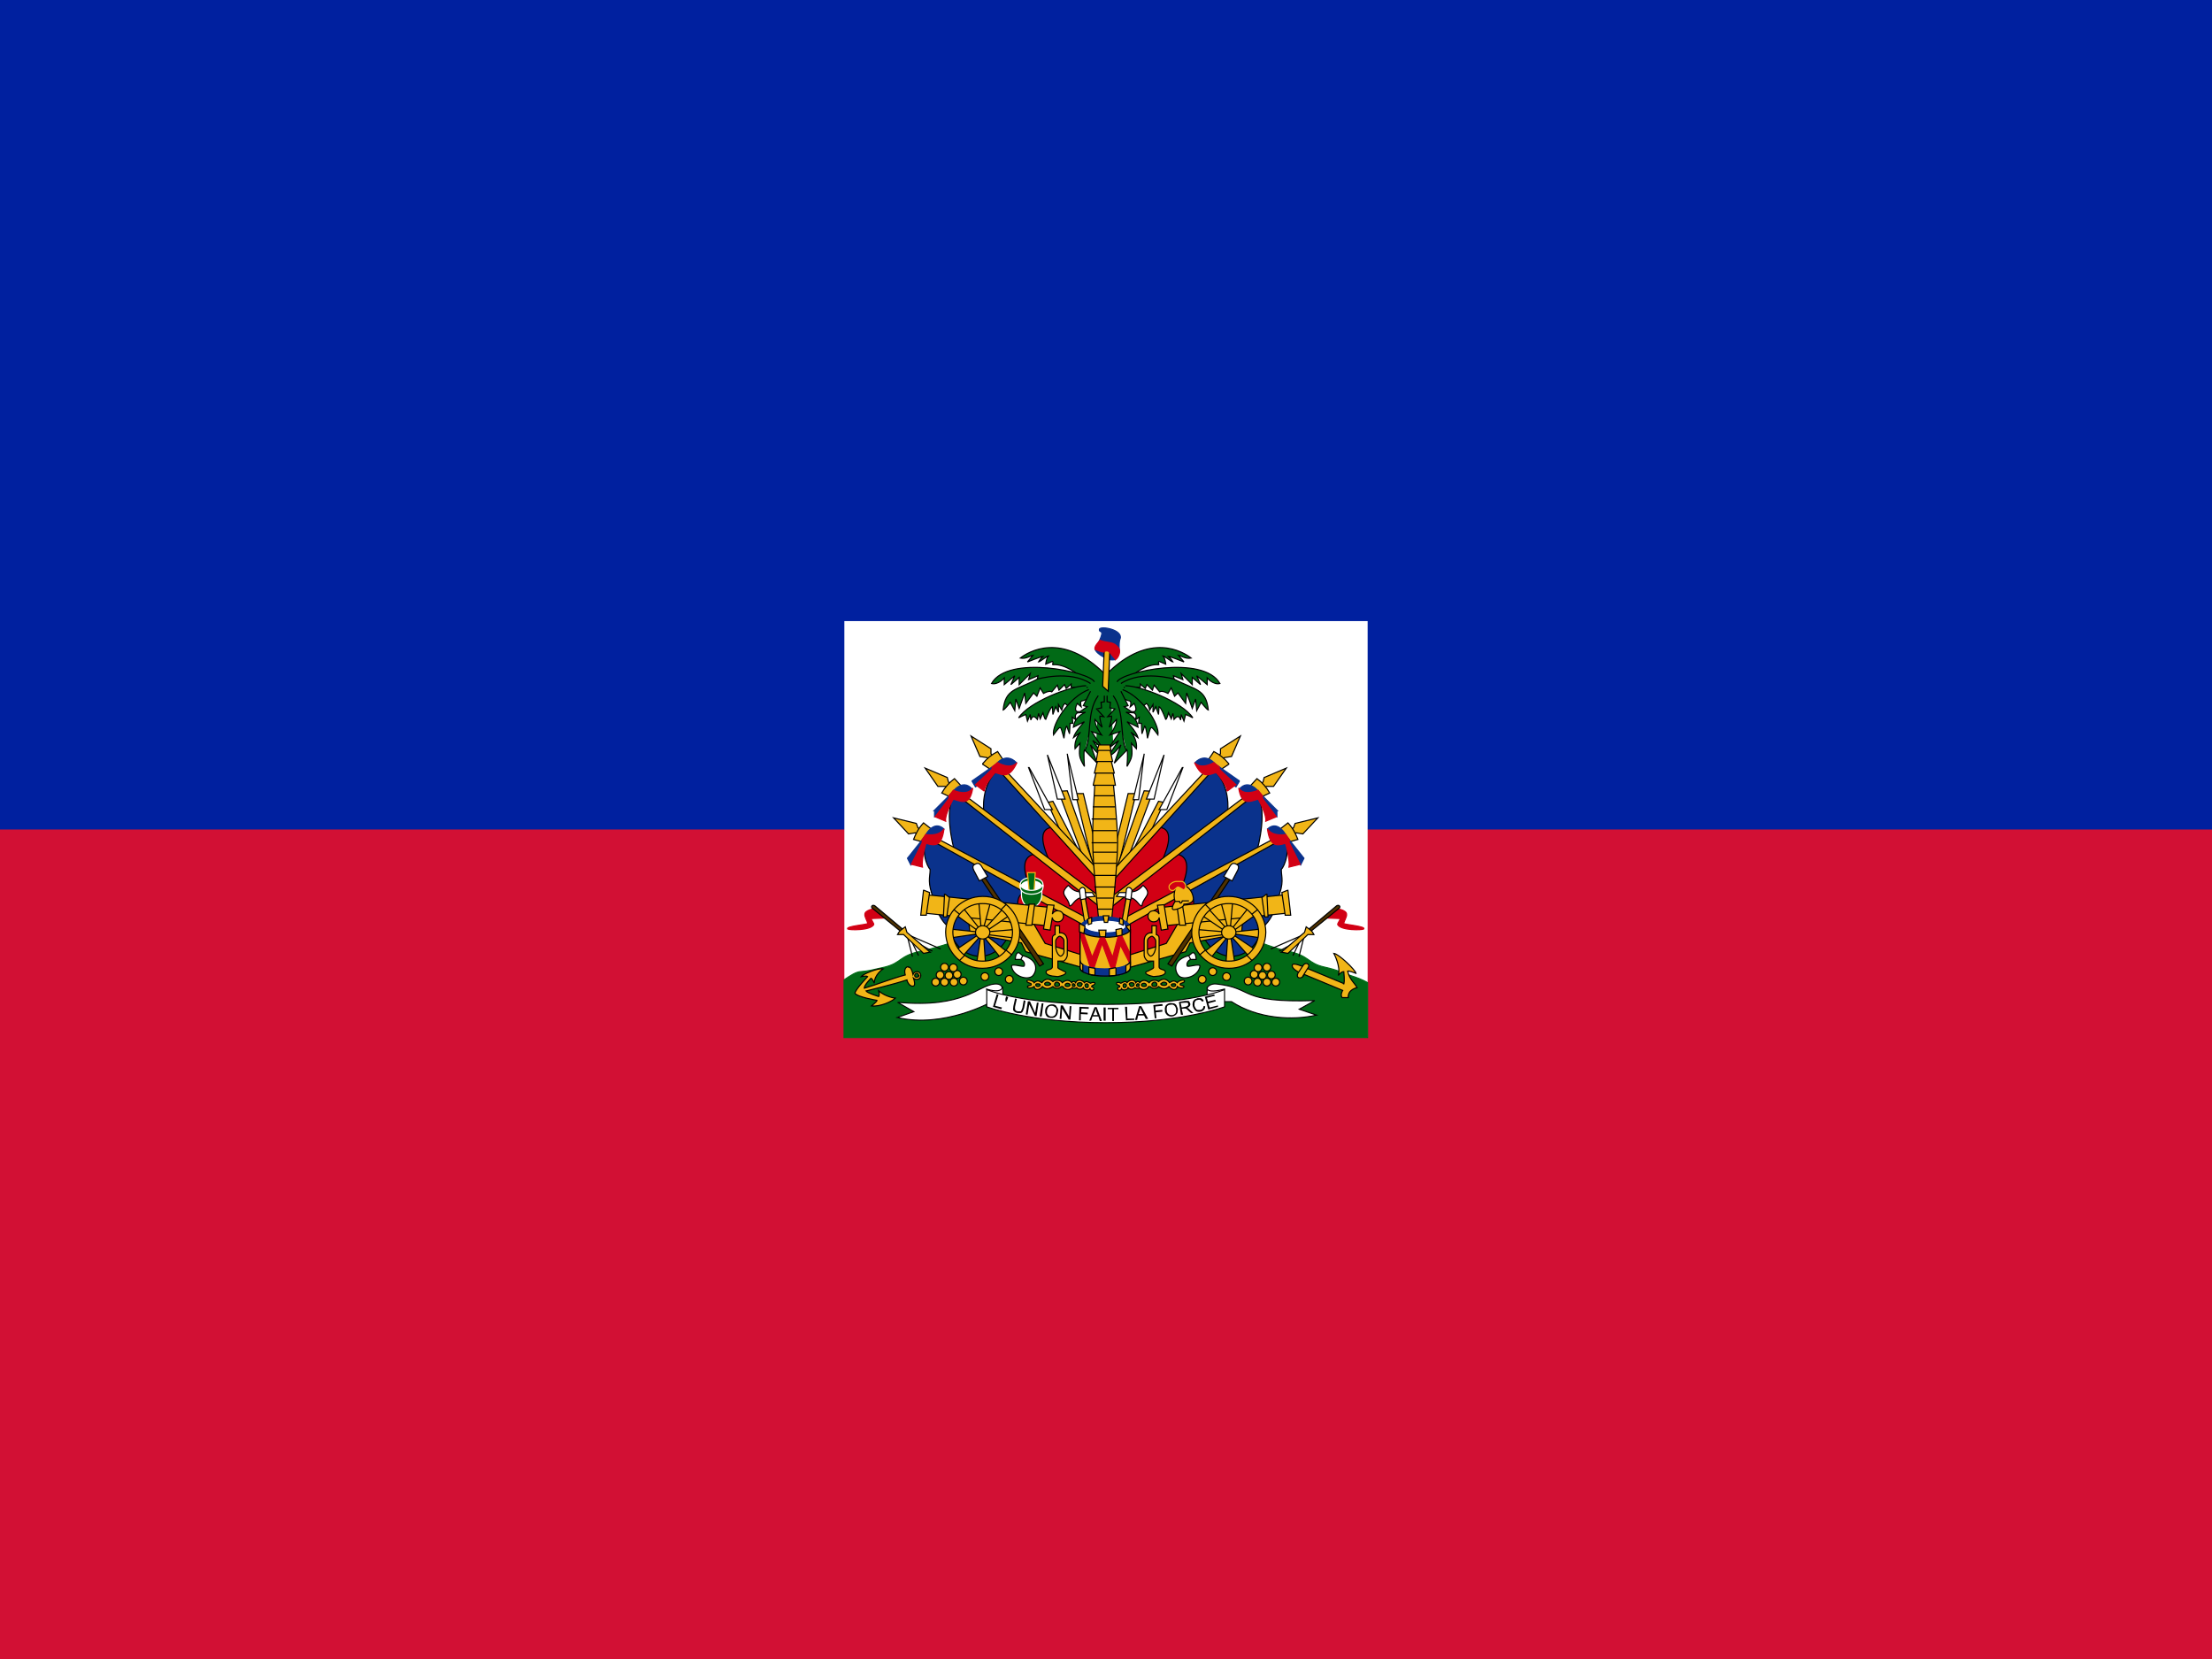
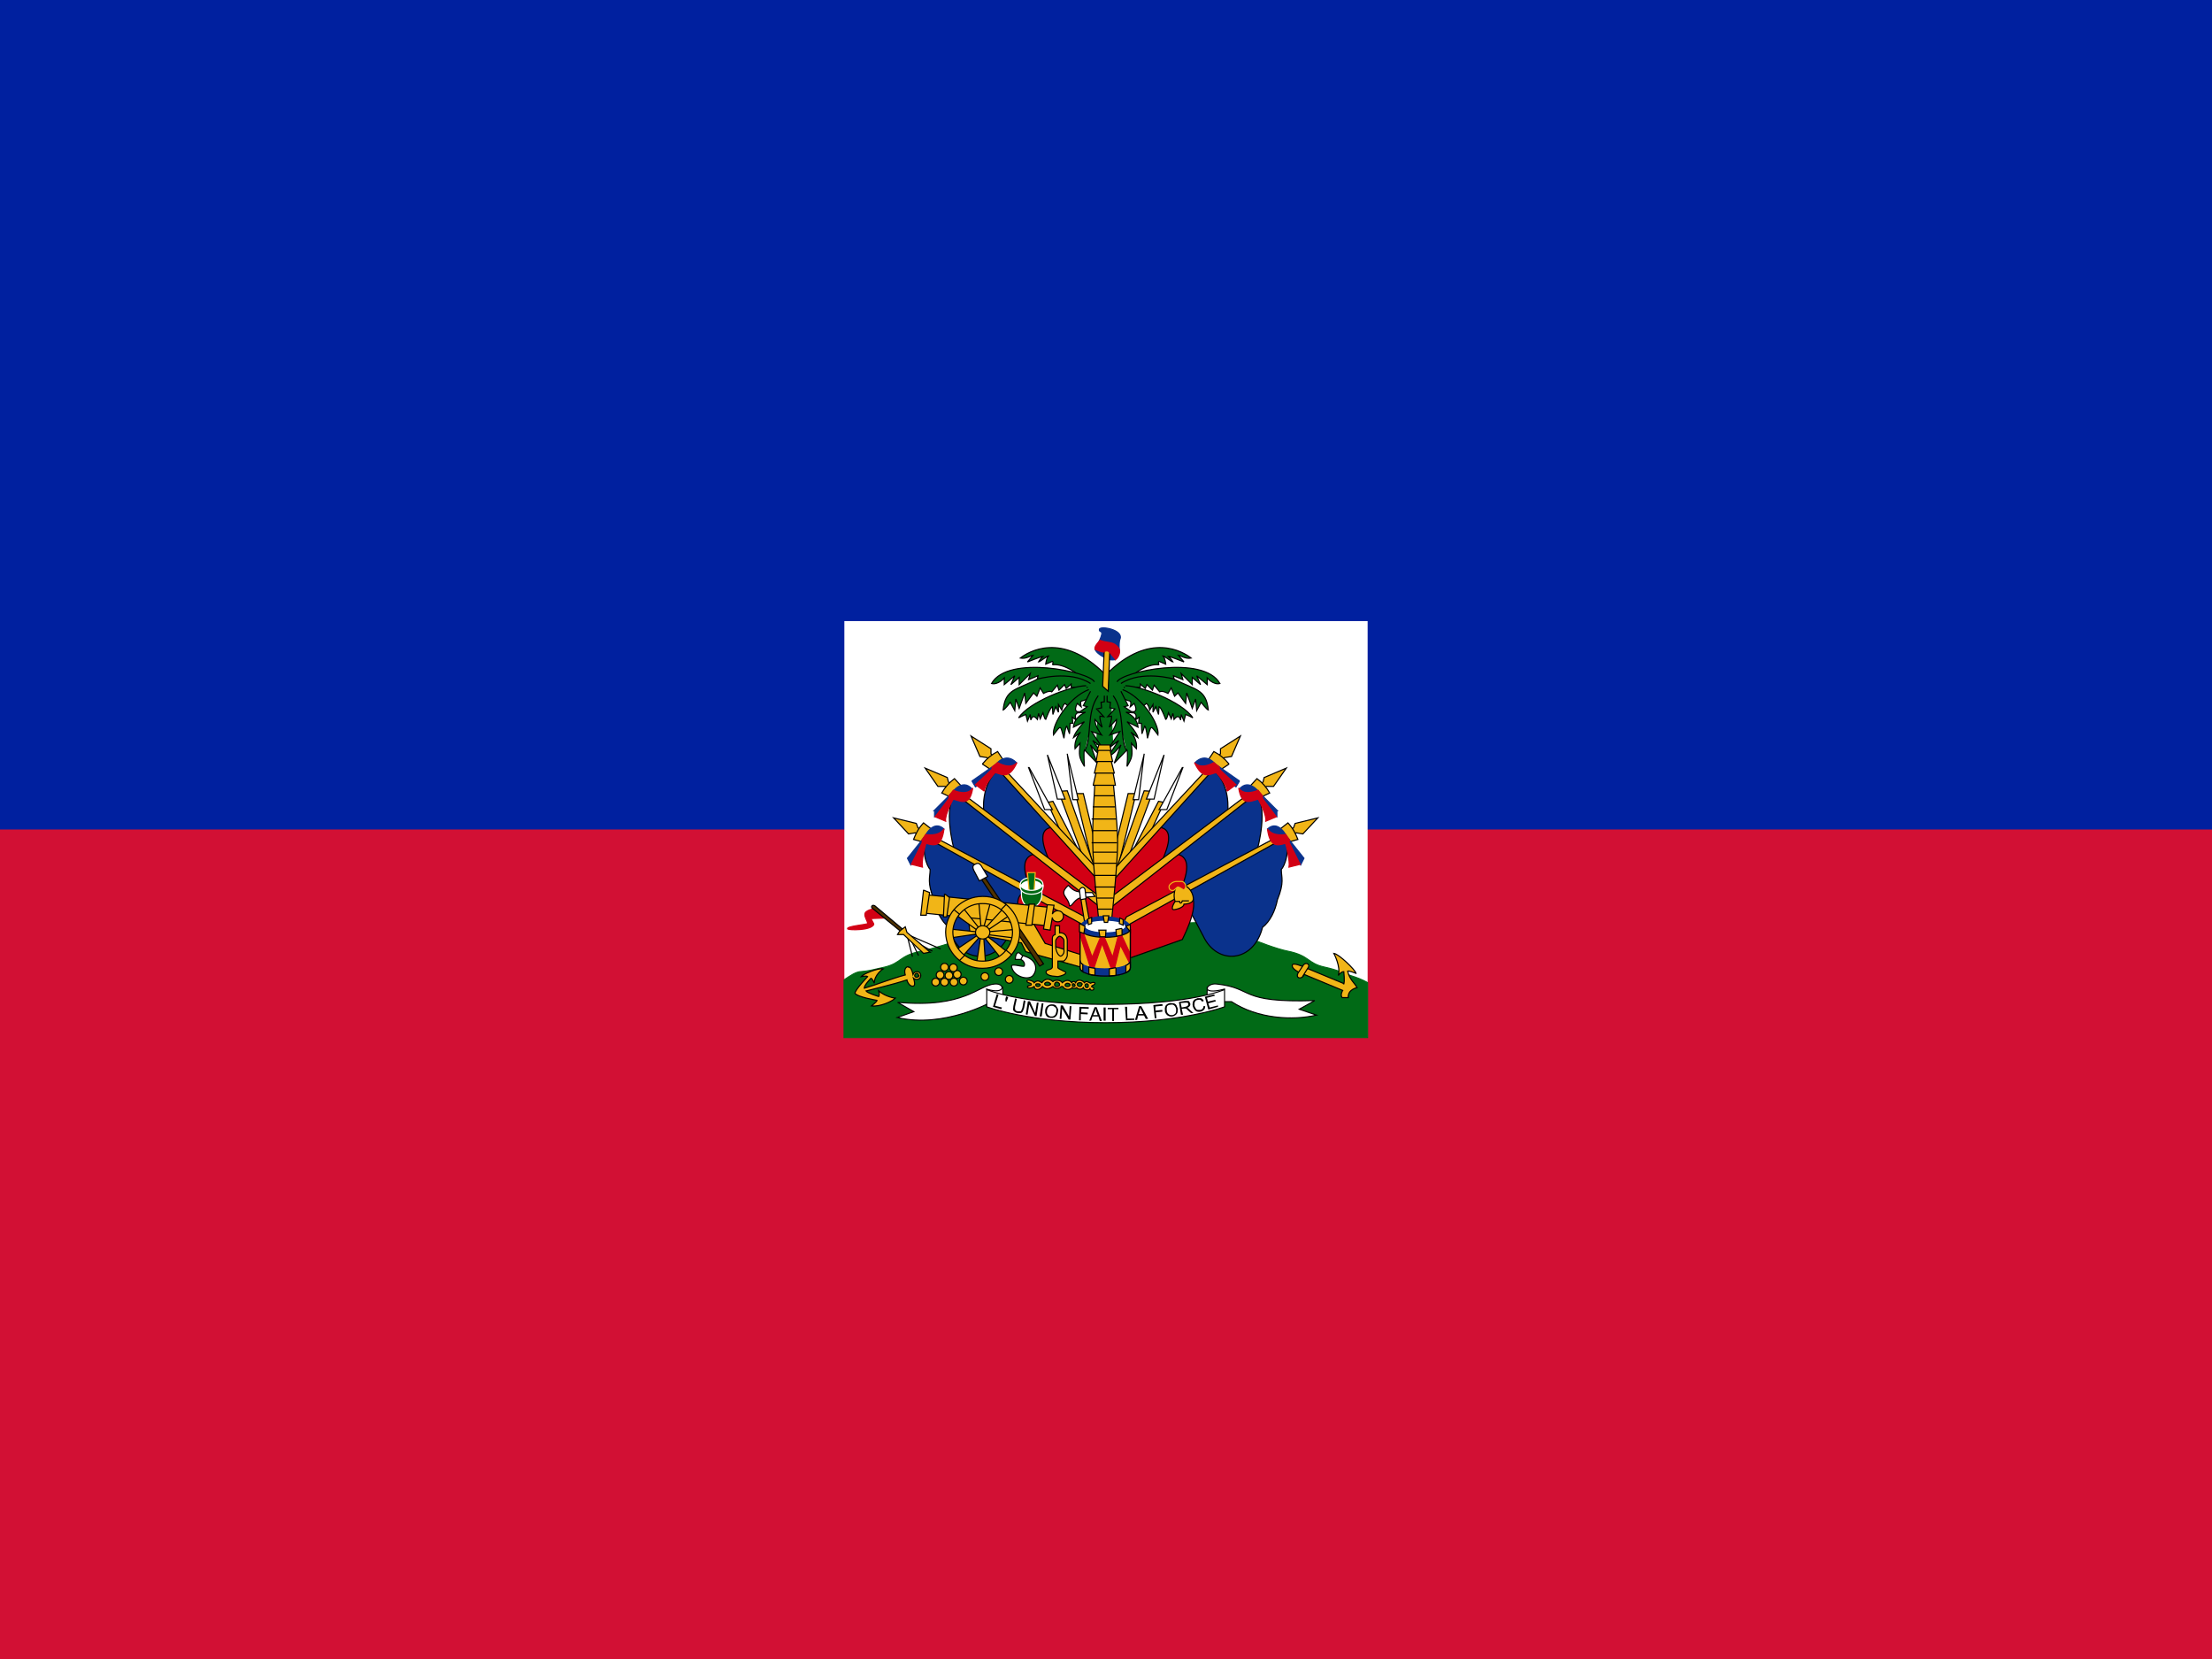
<svg xmlns="http://www.w3.org/2000/svg" xmlns:xlink="http://www.w3.org/1999/xlink" id="flag-icons-ht" viewBox="0 0 640 480">
  <path fill="#d21034" d="M0 0h640v480H0z" />
  <path fill="#00209f" d="M0 0h640v240H0z" />
  <g fill="#f1b517" stroke="#000" stroke-width=".2">
    <path fill="#fff" stroke="none" d="M244.3 179.7h151.4v120.5H244.3z" />
    <path fill="#016a16" stroke="#016a16" stroke-width=".3" d="m350.5 266.8-31 1-30.7.3s-15.8 5.8-22.3 7.1c-6.4 1.3-5.6 3.4-10.5 4.6-4 .9-4.5 1.1-6.8 1.3-1.5 0-3.2 1.2-5 2.4v16.7h151.5v-15.9c-1.6-.9-3.2-1.5-4.8-2-2.2-.8-3.7-1.6-7.7-2.5-5-1.1-4.2-3.3-10.6-4.6-6.5-1.3-22.1-8.4-22.1-8.4z" />
    <g transform="translate(-80) scale(1.6)">
      <g id="a">
        <path d="M244.5 143.5h1.4l2.6 10.7-.6 3.4-3.4-14z" />
        <path fill="#fff" d="m243 136.3 1 8.3h1l-2-8.2z" />
        <path d="m245.7 154.6-4.3-11.5 1.6-.1 5 14-2.3-2.4z" />
        <path fill="#fff" d="m239.4 136.5 1.8 8h1.4l-3.2-8z" />
        <path d="m241.9 150.6-2.5-5.5 1-.2 4.7 9-3.2-3.3z" />
        <path fill="#fff" d="m236 138.8 2.9 7.6h1.4l-4.2-7.6z" />
        <path fill="#0a328c" d="m242.3 151.4-11.5-12.5c-3.6 2.8-2.9 8-2.9 8l13 10.2 1.3-5.7z" />
        <path fill="#d20014" d="m248.9 158.2-8.5-8.6c-3.6.2-.8 5.5-.6 6.2l9 7.7v-5.3z" />
        <path d="M248.1 156.8 230.6 138l-.7.5 18.6 20.6-.4-2.3zm-18.5-20-.4-.5v-.9l-3.6-2.3 1.6 3.7 1.3.2.3.4.8-.6z" />
        <path d="M227.7 138.1a8.4 8.4 0 0 1 2.7-2.2l1 1.5-2.2 1.8-1.5-1z" />
        <path fill="#0a328c" stroke="#0a328c" d="m225.8 141.3.6 1c.4-.1 4-3.5 4-3.5h2.7l.7-.9c-2-2-3.7.3-3.7.3l-4.3 3z" />
        <path fill="#d20014" stroke="#d20014" d="M228 143c0-1 1.8-3.2 2-3.3 1.3.4 2.5 1.2 3.9-1.8-1.2 1.4-3.5 0-3.5 0l-1 .8v.4l-3 2.8 1.5 1.1z" />
        <path fill="#0a328c" d="m237.3 154.7-14.4-11.4c-2.5 2.5-.4 10.2-.4 10.2l14 7.6.7-6.4z" />
        <path fill="#d20014" d="m249.2 164-11.9-9.6c-4 .6-.8 6.5-.6 7.2l12.5 6.8v-4.5z" />
        <path d="m248.7 162-25.6-19.2-.5.6 26.8 21-.7-2.4zm-26.8-20.2-.4-.4-.2-.8-4-1.7 2.3 3.3h1.3l.4.4.6-.8z" />
        <path d="M220.3 143.4a8.2 8.2 0 0 1 2.3-2.6l1.2 1.3-1.8 2.1-1.7-.8z" />
        <path fill="#0a328c" stroke="#0a328c" d="M219 146.6v1.1c.4-.2 3.7-3.7 3.7-3.7l2.5-.5.6-.8c-1.8-2.1-3.7.7-3.7.7l-3.2 3.2z" />
        <path fill="#d20014" stroke="#d20014" d="M221 148.5c-.2-1 1.2-3.8 1.4-4 1.6.5 3 1.2 3.5-2-1 1.6-3.5.4-3.5.4l-.8 1v.5l-2.5 3.3 1.9.8z" />
        <path fill="#0a328c" d="M236.2 161.7a2783.3 2783.3 0 0 1-18.5-10.5c-1.3 2.3-.1 5.5.5 6 0 1.5-.6 2.3.7 5.5.4 2 1.3 3.9 2.7 5 1.6 6.4 8.2 6.9 10.7 1.6l4-7.6z" />
        <path fill="#d20014" d="m248.3 168.5-12.5-7.3c-4 .5 0 8 .3 8.7l12.2 4.3v-5.7z" />
        <path d="m246.2 165.8-28.3-15-.5.6 30 16.7-1.2-2.3zM216.5 150l-.5-.3-.3-.8-4.1-1 2.7 2.9 1.2-.2.6.3.4-.9z" />
        <path d="M215.2 151.8c.4-1 .8-1.9 1.8-3l1.4 1.1-1.4 2.4-1.8-.5z" />
        <path fill="#0a328c" stroke="#0a328c" d="m214.1 155.2.6 1.2 3-4.6 2.5-.9.5-1c-2-1.8-3.5 1.4-3.5 1.4l-3.1 3.9z" />
        <path fill="#d20014" stroke="#d20014" d="M216.8 156.8c-.2-1 .5-4.2.7-4.3 1.5.5 2.8.6 3.2-2.6-1 1.5-3.3 1-3.3 1l-.7 1 .1.4-2 4 2 .5z" />
      </g>
      <use xlink:href="#a" width="100%" height="100%" transform="matrix(-1 0 0 1 499.9 0)" />
    </g>
    <g transform="translate(-80) scale(1.6)">
      <path fill="#016a16" stroke="#016a16" d="m248.8 125.6-.5 9h2.9l-.4-9 3-.3-.3-3.6-7.5.3v3.2l2.8.4z" />
      <g id="b" fill="#016a16">
        <path d="M249.8 121.9c-7.8-7.8-13.9-4-15.3-2.9 1 .2 1.8-.4 2.3-.5l-1 1.2s2.5-1 2.8-1c-.4.3-.8 1-.8 1 .2 0 1.6-1.1 1.8-1.1-.4.4-.5 1.5-.5 1.5l1.2-.5c.3.2-.1.6.1.6 2-.2 4.7 1.7 5 2.3" />
        <path d="M247.9 123.3c-.8-1.8-15.6-5-18.6.3 1.2.3 2.3-1 2.3-1v1.2l1.9-1.6-.7 1.6 1.5-1.3v1.3l2-2-.3 1.1 1.7-.7-.2 1" />
        <path d="M247.2 123.6c-3.8-2.5-9.6-.8-9.6-.8-3.8 2-5.8 1.7-6.2 5.6.3-.1 1.3-1.4 1.3-1.4l.8 1.5.2-2.1.6 1.7 1-2.8.2 1.9 1.4-1.9.6.6.6-1.5.6 1s1-.6 1.5-.3l1-1.2.3.9 1-1 .3.7.9-.8v.6h3" />
        <path d="M246.4 124c-2.7 0-10.3 2.9-12.2 5.8a13.3 13.3 0 0 1 1.3-.6l.3 1.2.5-1.2.1 1c.3-.8.6-.8 1.2-.1l.2-1.1.3 1 .5-1.1s.3 1.2.5 1.2c0 0 .8-2.2 1.2-2.3l.1 1.4.5-1.4.5 1v-1.4l.6 1s.2-1 .6-1.2l.8.7 3.4-2.5" />
        <path d="M246.9 124.7c-3.5 1.3-6.7 6.2-6.4 8.2 1.5-2 1.2-1.7 1.9.6 0 0 .2-2 .5-2.2l.5 1.4.1-1.9h.5l-.1-1.1.7.5c-.2-.7-.3-.9.4-1.5 0 0-1 .1-.2-1.5l.7.6s-.2-.7 0-1l2.6-.8" />
        <path d="m247.2 125-1.3 2.6.7.2-1.6 1.1 1.3-.1s-2 .7-2.2 2.7l2-1s-1.7 1.8-2 2.9l1.3-1s-1.2 1.2-1 3l.9-1c-.2 2.3-.2 2.5.8 4.2 0 0-.2-2.6 0-3l2.3 2.4-1.2-3.3s1.4 2 2.2 1.9l-1.8-2.7 1.8 1.4-2-3 1.8.6s-1.3-1.7-1.2-2.8l1.3 1.4s-.5-1.5-.4-2l.7.1-1.3-1.4.9-.2-.1-1 .6-.1v-1.1m-1.1 0c-2.2 3-1.1 7.5-2.4 9.9" />
      </g>
      <use xlink:href="#b" width="100%" height="100%" transform="matrix(-1 0 0 1 499.9 0)" />
      <path d="M251 166.5s1.1-10 1.1-14.2c0-3.4-.8-10.8-.8-10.8H248s-.5 7.4-.4 10.8c0 4.2 1.1 14.2 1.1 14.2h2.3z" />
      <path d="M247.7 142h4l-.5-2.7h-2.9l-.6 2.6z" />
      <path d="M248 139.8h3.5l-.7-2.7h-2.2l-.7 2.7z" />
      <path d="M248.2 137.7h3l-.6-2.7h-1.9l-.5 2.7z" />
      <path d="M250.7 134.7h-2l-.3 1h2.5l-.2-1zm.4 29.7h-2.6m2.8-2h-3m3.4-2h-3.8m4-2.1h-4m4-2.2h-4.1m4.2-2h-4.4m4.4-1.7h-4.6m4.6-2.2h-4.6m4.5-2.1h-4.5m4.3-2.2h-4.1m3.9-2h-3.7" />
      <path fill="#0a328c" stroke="#0a328c" d="M250 119c-.8-.3-2.3-1.3-1.9-1.9l.7-1.2c1-2.2 0-1.4 0-2-.2-.8 3.8-.2 3.8 1.3 0 .5-.3.2-.2 2.6l-.8 1.5a3.5 3.5 0 0 1-1.7-.2z" />
      <path d="m250.4 125-1-.9.3-7.1 1 .3-.3 7.6z" />
      <path fill="#d20014" stroke="#d20014" d="M251.7 119.3c.6-.4 1-1.5.6-2.1-1-1.3-1.7-.8-3.4-1.4-.3.4-1 1-.9 1.6 2.3 1 1.4.2 2.2.3.4 0 .6.5 1.5 1.5z" />
    </g>
    <g transform="translate(-80) scale(1.6)">
      <use xlink:href="#c" width="100%" height="100%" transform="matrix(1 0 0 -1 0 320.4)" />
      <path fill="#016a16" stroke="#fff" stroke-linecap="round" d="M238.4 161.8c0 1.2-.9 2.3-1.9 2.3s-1.8-1-1.8-2.4v-1.2h3.7v1.2z" />
      <ellipse cx="236.5" cy="160.1" fill="#fff" stroke="none" rx="1.8" ry=".9" />
      <path fill="#016a16" stroke="#f1b517" d="m236.1 161-.3-3.2h1.4l-.2 3.3h-.9z" />
      <path id="c" fill="#016a16" stroke="#fff" stroke-linecap="round" d="M238.5 160.1c-.2.5-1 .9-2 .9s-1.7-.4-2-.9a.8.8 0 0 0 0 .4c0 .7.9 1.2 2 1.2 1.2 0 2.1-.5 2.1-1.2a.8.8 0 0 0 0-.4z" />
-       <g id="d">
+       <g id="dd/MM/yyyy">
        <path d="m246 172.8-7-2.2-3.1-5.3-10.9-.5.4 4 9.3 1.7.8 1.6 10.7 3-.2-2.3z" />
        <path fill="#503200" d="m238.7 174.3-11.2-16.5-.5.5 11 16.4.7-.4z" />
        <path fill="#fff" d="m228.6 158.5-1.2-2c-.3-.4-.6-.5-1.1-.2-.5.2-.4.7-.2 1.1l1 1.9 1.5-.8z" />
        <path d="m240 164.1-22.5-2.3-.6 3.3 22.4 2.3.7-3.3z" />
        <path d="m217 161-.5 4.5h1l.6-4.1-1-.4zm3.8.7-.2 4.1h.6l.5-3.5-.8-.6zm15.3 1.8-.6 3.8h1.1l.5-3.8h-1zm3.3.1-.7 4.4 1.2.2.4-2.3c0 .5.5.8 1 .8.6 0 1-.5 1-1 0-.6-.4-1-1-1a1 1 0 0 0-1 .6l.3-1.6-1.2-.1zm-8 .7-3.2 3.5.4.4 4-2.7-1.3-1.2zM224 173l3.1-3.5-.3-.4-4 2.7 1.2 1.2zm8.1-.9-3.7-2.9-.4.3 3 3.8 1.1-1.2zm-9.3-6.7 3.9 2.8.4-.3-3-3.8-1.3 1.3zm4.2-2.3.4 4.6h.5l1.2-4.5-2.1-.1zm1.2 11-.3-4.5h-.6l-.7 4.6h1.6zm5.1-6-4.8.4v.5l4.8.6V168zm-11.4 1.5 4.7-.7v-.4l-4.8-.5v1.6z" />
        <ellipse cx="227.7" cy="168.6" rx="1.3" ry="1.2" />
        <path fill-rule="evenodd" stroke-linecap="round" d="M234.4 168.6c0 3.5-3 6.5-6.7 6.5a6.6 6.6 0 0 1-6.7-6.5c0-3.6 3-6.5 6.7-6.5a6.6 6.6 0 0 1 6.7 6.5zm-1.3 0a5.3 5.3 0 0 1-5.4 5.2 5.3 5.3 0 0 1-5.4-5.3 5.3 5.3 0 0 1 5.4-5.1 5.3 5.3 0 0 1 5.4 5.2z" />
        <path d="m223.5 165.3-1-.8m8.5 0 1-1m1 9.2-1.1-.9m-8.4 1.9 1-1m21.7-10.6 1.1 6-.9.4-1-6.3h.8z" />
        <path fill="#fff" d="M245.6 161.4c-.5-.3-1.2.1-2.4-1.3-1.9 1.7 0 2 .2 3.7.5.2.9-1.4 2.3-1.5l2.3-.2-.5-.7h-2z" />
        <path fill="#fff" d="m246.4 162.5-.2-1.7c-.3-.7-1-.1-1 .2l.2 1.7 1-.2z" />
        <path fill-rule="evenodd" d="M240.8 167.4v1.6c-.6.2-.5.6-.5 1.2v4.7c-.1.4-.7.4-1 .6-.3.3-.2.8 1 1l1 .1c1.5-.3 1.8-.8 1-1-.3-.2-.9-.4-1-.6v-1.2h1c.2 0 .7-.6.7-1.1v-2.5c0-1.4-1-1.6-1.4-1.5v-1.3h-.8zm1.6 2.7c0-.4-.6-.8-.8-.8-.2 0-.7.5-.7.9v1c0 .4.3 1.6.9 1.7.2 0 .6-.4.6-.8v-2z" />
        <path fill="#fff" d="M234.3 172.3c-.7-.2-.7 1.2-.7 1.2h1c.5.2.8.8.6 1.2-.3.2-2.2-.5-2.3 0 .3 1.9 2.9 2.6 3.8 1.8.9-.9 1.1-3-1.8-3.7l-.6-.5zm.6.6-.3.6" />
        <path d="m215 173-1-4m2.1 3.8-1.5-3.1m4 2.3-3.3-1.8m4.8 1.4-6.2-2.7" />
        <path fill="#d20014" stroke="#d20014" d="m210.2 166-2.6.1c-.2.1.5.9.4 1.1-.6 1.1-4.4 1-4.7.8-.5-.5 3.5-.8 3.6-1 0-.4-.6-1.2-.5-1.7 0-.7 1.7-1 1.7-1l2.1 1.7z" />
        <path fill="#503200" d="m213.2 168-5-4.2s-.3-.2-.5 0 0 .4 0 .4l5.4 4.4.1-.5z" />
        <path d="m218.2 172.2-4.2-3.6-.3-1-.8.6c-.3.2-.6.8-.6.8h1.1l3.6 3.4 1.1-.2z" />
        <circle cx="232.5" cy="177.1" r=".7" />
        <circle cx="230.6" cy="175.7" r=".7" />
        <circle cx="228.1" cy="176.6" r=".7" />
        <circle cx="224.2" cy="177.4" r=".7" />
        <circle cx="222.5" cy="177.6" r=".7" />
        <circle cx="220.8" cy="177.6" r=".7" />
        <circle cx="219.2" cy="177.6" r=".7" />
        <circle cx="220" cy="176.3" r=".7" />
        <circle cx="221.6" cy="176.4" r=".7" />
        <circle cx="223.1" cy="176.2" r=".7" />
        <circle cx="222.4" cy="175" r=".7" />
        <circle cx="220.8" cy="174.9" r=".7" />
        <path fill-rule="evenodd" d="M236.5 178c0-.3-.8-.2-.8-.6 0-.4 1.2 0 1.3.3.7-.6 1-.2 1.4 0 .6-.8 1.3-.8 2-.2.4-.4 1.4-.3 1.7.2.7-.6 1.3-.5 1.7 0 .2-.3.5-.3.7 0 .3-.7 1.2-.5 1.6 0 .3-.4.7-.1 1.1.1.3-.2.8-.2.8 0 0 .4-.6.3-.6.6 0 .2.4 0 .4.4 0 .3-.6.4-.7 0-.3.4-1.1.2-1.2-.2a.8.8 0 0 1-1.2 0c-.3.2-.7.2-.8 0-.5.5-1.4.4-1.7-.2h-.3a1 1 0 0 1-1.5 0c-.9.6-1.4.4-1.9 0-.5.7-1.4.7-1.5 0-.4.3-1.2.4-1.2 0 0-.2.7-.1.7-.4zm1.6.1c0 .2-.2.3-.4.3s-.4-.1-.4-.3.1-.2.4-.2.4.1.4.2zm1.9-.2c0 .2-.3.3-.6.3s-.5-.1-.5-.3c0-.1.2-.3.5-.3s.5.2.5.3zm3.5.2c0 .2-.2.3-.5.3s-.4-.1-.4-.3c0-.1.2-.3.4-.3s.5.1.5.3zm-1.9 0c0 .2-.2.3-.5.3s-.4-.1-.4-.4c0-.2.2-.4.4-.4s.5.2.5.4zm4 0c0 .1-.1.3-.3.3-.3 0-.5-.2-.5-.4s.2-.3.5-.3c.2 0 .4.1.4.3zm-1.2 0c0 .2 0 .3-.2.3s-.3-.1-.3-.3.1-.2.3-.2l.2.2zm2.4.1c0 .2 0 .4-.3.4-.1 0-.3-.2-.3-.4s.2-.3.3-.3c.2 0 .3.1.3.3z" />
      </g>
      <use xlink:href="#d" width="100%" height="100%" transform="matrix(-1 0 0 1 499.9 0)" />
      <path fill="#0a328c" stroke="#0a328c" d="M249.8 165.7c-2.5 0-4.5 1-4.5 2.1 0 .2 0 .4.2.6.5.6 2.3 1 4.4 1 2 0 3.6-.3 4.2-.9.2-.2.3-.4.3-.7 0-1.1-2-2-4.6-2z" />
      <path d="M254.4 168v7c0 .9-2 1.5-4.5 1.5s-4.6-.6-4.6-1.5v-7c0 .8 2 1.5 4.5 1.5 2.6 0 4.6-.7 4.6-1.5z" />
      <path fill="#d20014" stroke="#d20014" d="M245.3 168v1l2.2 7 1.8-5.4 2 5.5 1.3-5.2 1.8 3.5v-1.9l-1.6-3.4a8.3 8.3 0 0 1-.6.2l-1 3.8-1.5-3.6a14.5 14.5 0 0 1-.7 0l-1.5 3.6-1.6-4.4c-.4-.2-.6-.5-.6-.7z" />
      <path fill="#0a328c" stroke="#0a328c" d="M254.4 173.7v1.3c0 .9-2 1.5-4.5 1.5s-4.6-.6-4.6-1.5v-1.3c0 .9 2 1.5 4.5 1.5 2.6 0 4.6-.6 4.6-1.5z" />
      <path d="m251.7 175-1.1.2v1.3l1.2-.1v-1.3zm-4.8-.1v1.3l1.1.2v-1.3a8.9 8.9 0 0 1-1.1-.2zm-1.6-1.2v1.3c0 .3.2.5.5.7v-1.3c-.3-.2-.5-.4-.5-.7zm9.1.2c0 .2-.4.5-.8.7v1.3c.5-.2.8-.5.8-.9v-1z" />
      <path fill="none" d="M254.4 168v7c0 .9-2 1.5-4.5 1.5s-4.6-.6-4.6-1.5v-7" />
      <path fill="#fff" stroke="#fff" d="M253.4 167.5c0 .5-1.6 1-3.5 1-2 0-3.6-.5-3.6-1s1.6-.9 3.5-.9c2 0 3.6.4 3.6 1z" />
      <path d="m248.7 168.2.2 1.2h1l.1-1.2h-1.3zm4.1-.3-1 .2.1 1.2 1-.2V168zm-5.4-2-.7.3.1 1 .6-.2v-1zm2.4-.3h-.3l.2 1.2h.6l.2-1.2a9.7 9.7 0 0 0-.7 0zm2.7.4-.1 1 .7.3v-1a5.3 5.3 0 0 0-.6-.3zm-6.5 2.8.2-1.3-1-.5v1.5l.8.3zm8.4-.3v-1.3l-.8.3.8 1zm9.3-8.5c.8 0 2 1 2.1 2.5 0 1-1.7 1-1.7 1 0 .5-1 .9-1.8 1-.8 0 .2-1.5.2-1.5-.5-1.3.2-2.7.2-2.7l1-.3z" />
      <path d="M262.5 163h.8s0 .3.2.3.3-.4.3-.4h1.2" />
      <path fill="#d20014" stroke="#f1b517" d="M264.1 160.9c.7-.5.1-1.5-.4-1.5h-1c-.6 0-1.4.6-1.3 1 0 .5.4.7.8.6.2 0 .6-.6.8-.6.3 0 1 .6 1.1.5z" />
      <path fill-rule="evenodd" d="M214.2 174.8c-.6.1-.7.8-.5 1.5-2.6.7-5 1.7-7.4 2.4-.1-.5 1.2-1.8 1.2-1.8.3.1.6.9.6.9 0-1.6 1.6-2.6 1.6-2.6-1-.2-3.7 1-4 1.4 0 0 1-.2 1.2 0 0 0-2.2 2.3-2.3 3 .4.7 4 1.3 4 1.3 0 .2-1 1-1 1 1.5.2 3.7-.8 4.3-1.4 0 0-1.7-.2-3-1.3 0 0 .2.7 0 1 0 0-2-.6-2.3-1 0 0 5-1.2 7.4-2 .1.5.6 1.3 1.2 1.1.3-.1.2-.8 0-1.4a.8.8 0 0 0 .6.2c.4 0 .7-.3.7-.7 0-.4-.3-.7-.7-.7a.8.8 0 0 0-.7.5c-.1-.5-.4-1.4-.8-1.3zm2 1.6c0 .2-.2.3-.4.3a.3.3 0 0 1-.4-.3c0-.2.2-.4.4-.4s.3.2.3.4z" />
      <path d="M293 177.9c.2-.4 0-2.2 0-2.2-.5 0-1 .7-1 .7.5-1.6-.8-4-.8-4 .9.1 3.9 3 4 3.6 0 0-1.3-.5-1.5-.4.3 1.5 1.3 2.2 1.7 3 0 0-1.7.3-1.6 1.8h-1.1c-.4-.5.1-1.3.1-1.3l-7.7-3.2c-.5-.2-1.6-.8-1.4-1.4.1-.5 2 .3 2.4.5l7 2.9z" />
      <path d="m285.6 176.5 1-1.6c.3-.5-.4-1-.9-.4l-1 1.5c-.4.9.5 1.1 1 .5z" />
    </g>
    <g fill="#fff" stroke-width=".3">
      <path d="m290.2 288.6-.1-3-3.5.3-.2 3.1 3.8-.4z" />
      <path d="m264.4 292.7-4.7-2.7c19.4 1.8 23.4-5 28.1-5.3 3-.3 3.3 3.2-2.3 1.5l1.5 3.6s-13.8 7.8-27.4 4.6l4.8-1.7zm84.8-4.1.1-3 4.3.2.2 3.1-4.6-.3z" />
      <path d="m375.9 292 4.5-2.5c-22.4.7-17.3-3.6-28.4-4.8-3-.4-5 3.4 2.2 1.5l-1.4 3.6h3.5c7.6 5 17.8 5.5 24.6 3.9l-5-1.7z" />
      <path d="M285.5 286.3v5s12.3 4.6 34.4 4.6c22.2 0 34.4-4.6 34.4-4.6v-5s-9.3 4.3-34.4 4.3c-25 0-34.4-4.3-34.4-4.3z" />
    </g>
    <path fill="#000" stroke="none" d="m287.3 291.3 1.1-3.7.5.2-1 3.2 2 .5-.2.5-2.4-.7zm3.6-1.6v-.7l.2-.7.6.2-.2.6-.3.7-.3-.1zm5.3-.3.5.2-.4 2.1-.4 1a1.2 1.2 0 0 1-.5.4h-1a2 2 0 0 1-.9-.4 1 1 0 0 1-.4-.6l.1-1 .5-2.2.5.1-.5 2.2a2.1 2.1 0 0 0 0 .8.7.7 0 0 0 .2.4l.5.2h1l.4-1 .4-2.2zm.6 4 .6-3.7h.6l1.5 3.4.5-3h.5l-.6 3.9-.5-.1-1.6-3.3-.5 3-.5-.1zm4 .7.6-3.8h.5l-.5 3.8h-.5zm1.6-1.7c0-.6.3-1.1.7-1.4a2 2 0 0 1 1.4-.4c.4 0 .7.1 1 .3l.5.8c.2.3.2.7.1 1a2.2 2.2 0 0 1-.3 1 1.7 1.7 0 0 1-.8.7 2 2 0 0 1-1 .1 2 2 0 0 1-1-.3 1.7 1.7 0 0 1-.5-.8 2.1 2.1 0 0 1-.1-1zm.5 0c0 .5 0 1 .3 1.2.2.3.5.5.9.5s.7 0 1-.3c.3-.2.4-.6.5-1a1.9 1.9 0 0 0 0-1 1.2 1.2 0 0 0-.5-.5 1.3 1.3 0 0 0-.7-.3c-.3 0-.7 0-1 .3-.2.2-.4.6-.5 1.2zm3.7 2.3.3-3.8h.6l1.8 3.2.2-3h.5l-.3 3.9h-.5l-1.9-3.2-.2 3h-.5zm5.6.4.1-3.8 2.7.1v.5l-2.1-.1-.1 1.1 1.9.1v.5l-2-.1v1.8h-.5zm3 .1 1.5-3.8h.6l1.5 4h-.6l-.4-1.3h-1.7l-.4 1.2h-.6zm1-1.5h1.4l-.4-1a9.8 9.8 0 0 1-.2-.9l-.2.8-.5 1.1zm3.1 1.6v-3.8h.6v3.8h-.6zm2.5 0V292h-1.3v-.4h3.1v.4h-1.3v3.4h-.5zm4 0-.3-4h.6l.1 3.4h2v.4l-2.5.1zm2.6-.2 1.2-4h.6l2 3.7h-.7l-.5-1h-1.7l-.3 1.3h-.6zm1-1.7h1.4l-.5-1-.4-.9a4.8 4.8 0 0 1-.1.8l-.4 1.1zm4.7 1.2-.4-3.8 2.6-.3.1.5-2.1.2v1.2l2-.2v.5l-1.9.2.2 1.7h-.5zm3-2.1a2 2 0 0 1 .2-1.6 2 2 0 0 1 1.3-.7l1 .1c.4.1.6.3.8.6l.4 1-.1 1a1.6 1.6 0 0 1-.6.8 2 2 0 0 1-.9.4 2 2 0 0 1-1-.1 1.7 1.7 0 0 1-.8-.6 2.1 2.1 0 0 1-.4-1zm.5-.1c0 .4.2.8.5 1 .3.3.6.3 1 .3s.7-.2 1-.5c.2-.3.2-.7.2-1.2a2 2 0 0 0-.3-.8 1.3 1.3 0 0 0-.6-.5 1.4 1.4 0 0 0-.7 0c-.4 0-.7.1-1 .4-.1.3-.2.7-.1 1.3zm4.1 1.3-.6-3.8 1.7-.3h.8c.2 0 .4 0 .5.2l.3.6c0 .3 0 .5-.2.7-.1.2-.4.4-.7.5a1.4 1.4 0 0 1 .3.1l.5.5 1 .9h-.7l-.7-.6a7.4 7.4 0 0 0-.5-.5 1.2 1.2 0 0 0-.3-.2.8.8 0 0 0-.3 0h-.3l-.6.1.4 1.7h-.6zm.2-2.2 1-.2a1.7 1.7 0 0 0 .6-.2.6.6 0 0 0 .3-.6.6.6 0 0 0-.2-.4h-.7l-1.3.1.3 1.3zm6.3-.4h.5c0 .4-.1.8-.3 1a2 2 0 0 1-1 .6 2 2 0 0 1-1 0 1.6 1.6 0 0 1-.8-.6 2.6 2.6 0 0 1-.5-1 2.2 2.2 0 0 1 0-1c0-.4.3-.7.5-.9l.9-.4h1c.4.2.6.4.8.8l-.5.2a1.2 1.2 0 0 0-.5-.5 1.1 1.1 0 0 0-.7 0 1 1 0 0 0-.7.3 1.1 1.1 0 0 0-.3.7v.7a2.3 2.3 0 0 0 .4.8c.1.2.3.4.6.4h.7a1.1 1.1 0 0 0 .6-.3c.2-.2.3-.5.3-.8zm1.4 1-1-3.7 2.7-.7.2.4-2.3.6.3 1.1 2.1-.5.2.4-2.2.6.4 1.2 2.4-.6v.4l-2.8.8z" />
  </g>
</svg>
